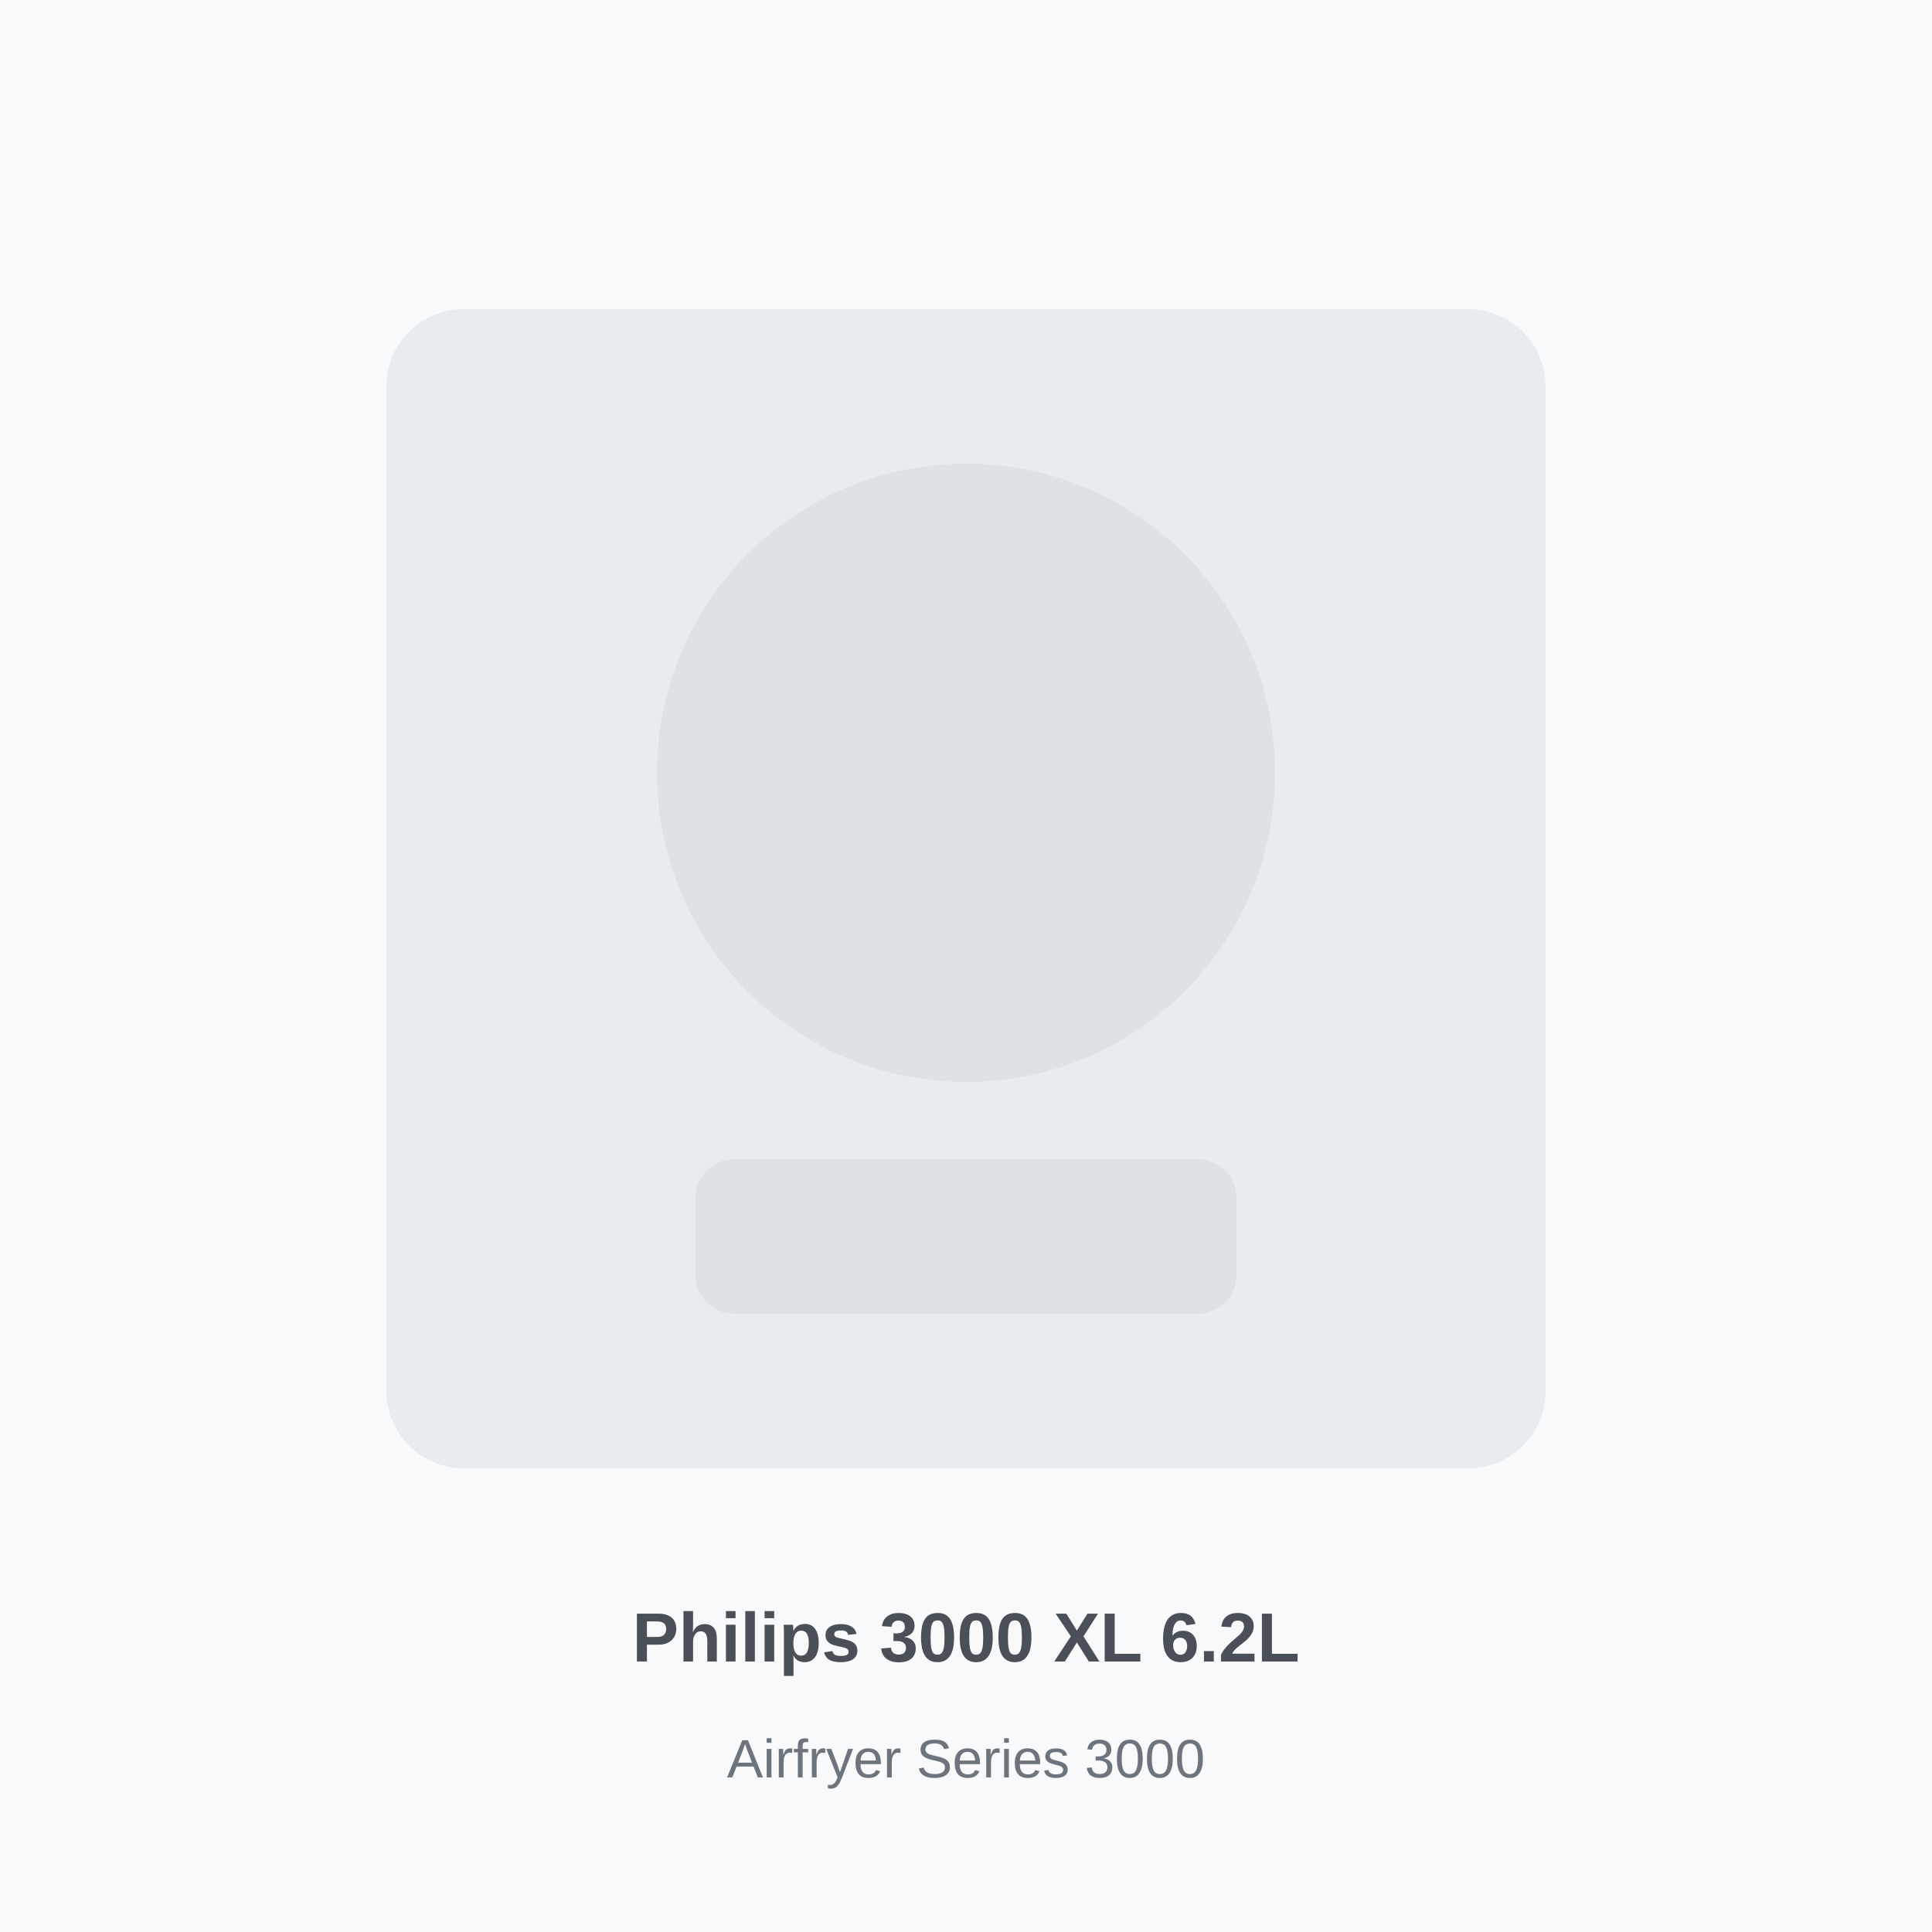
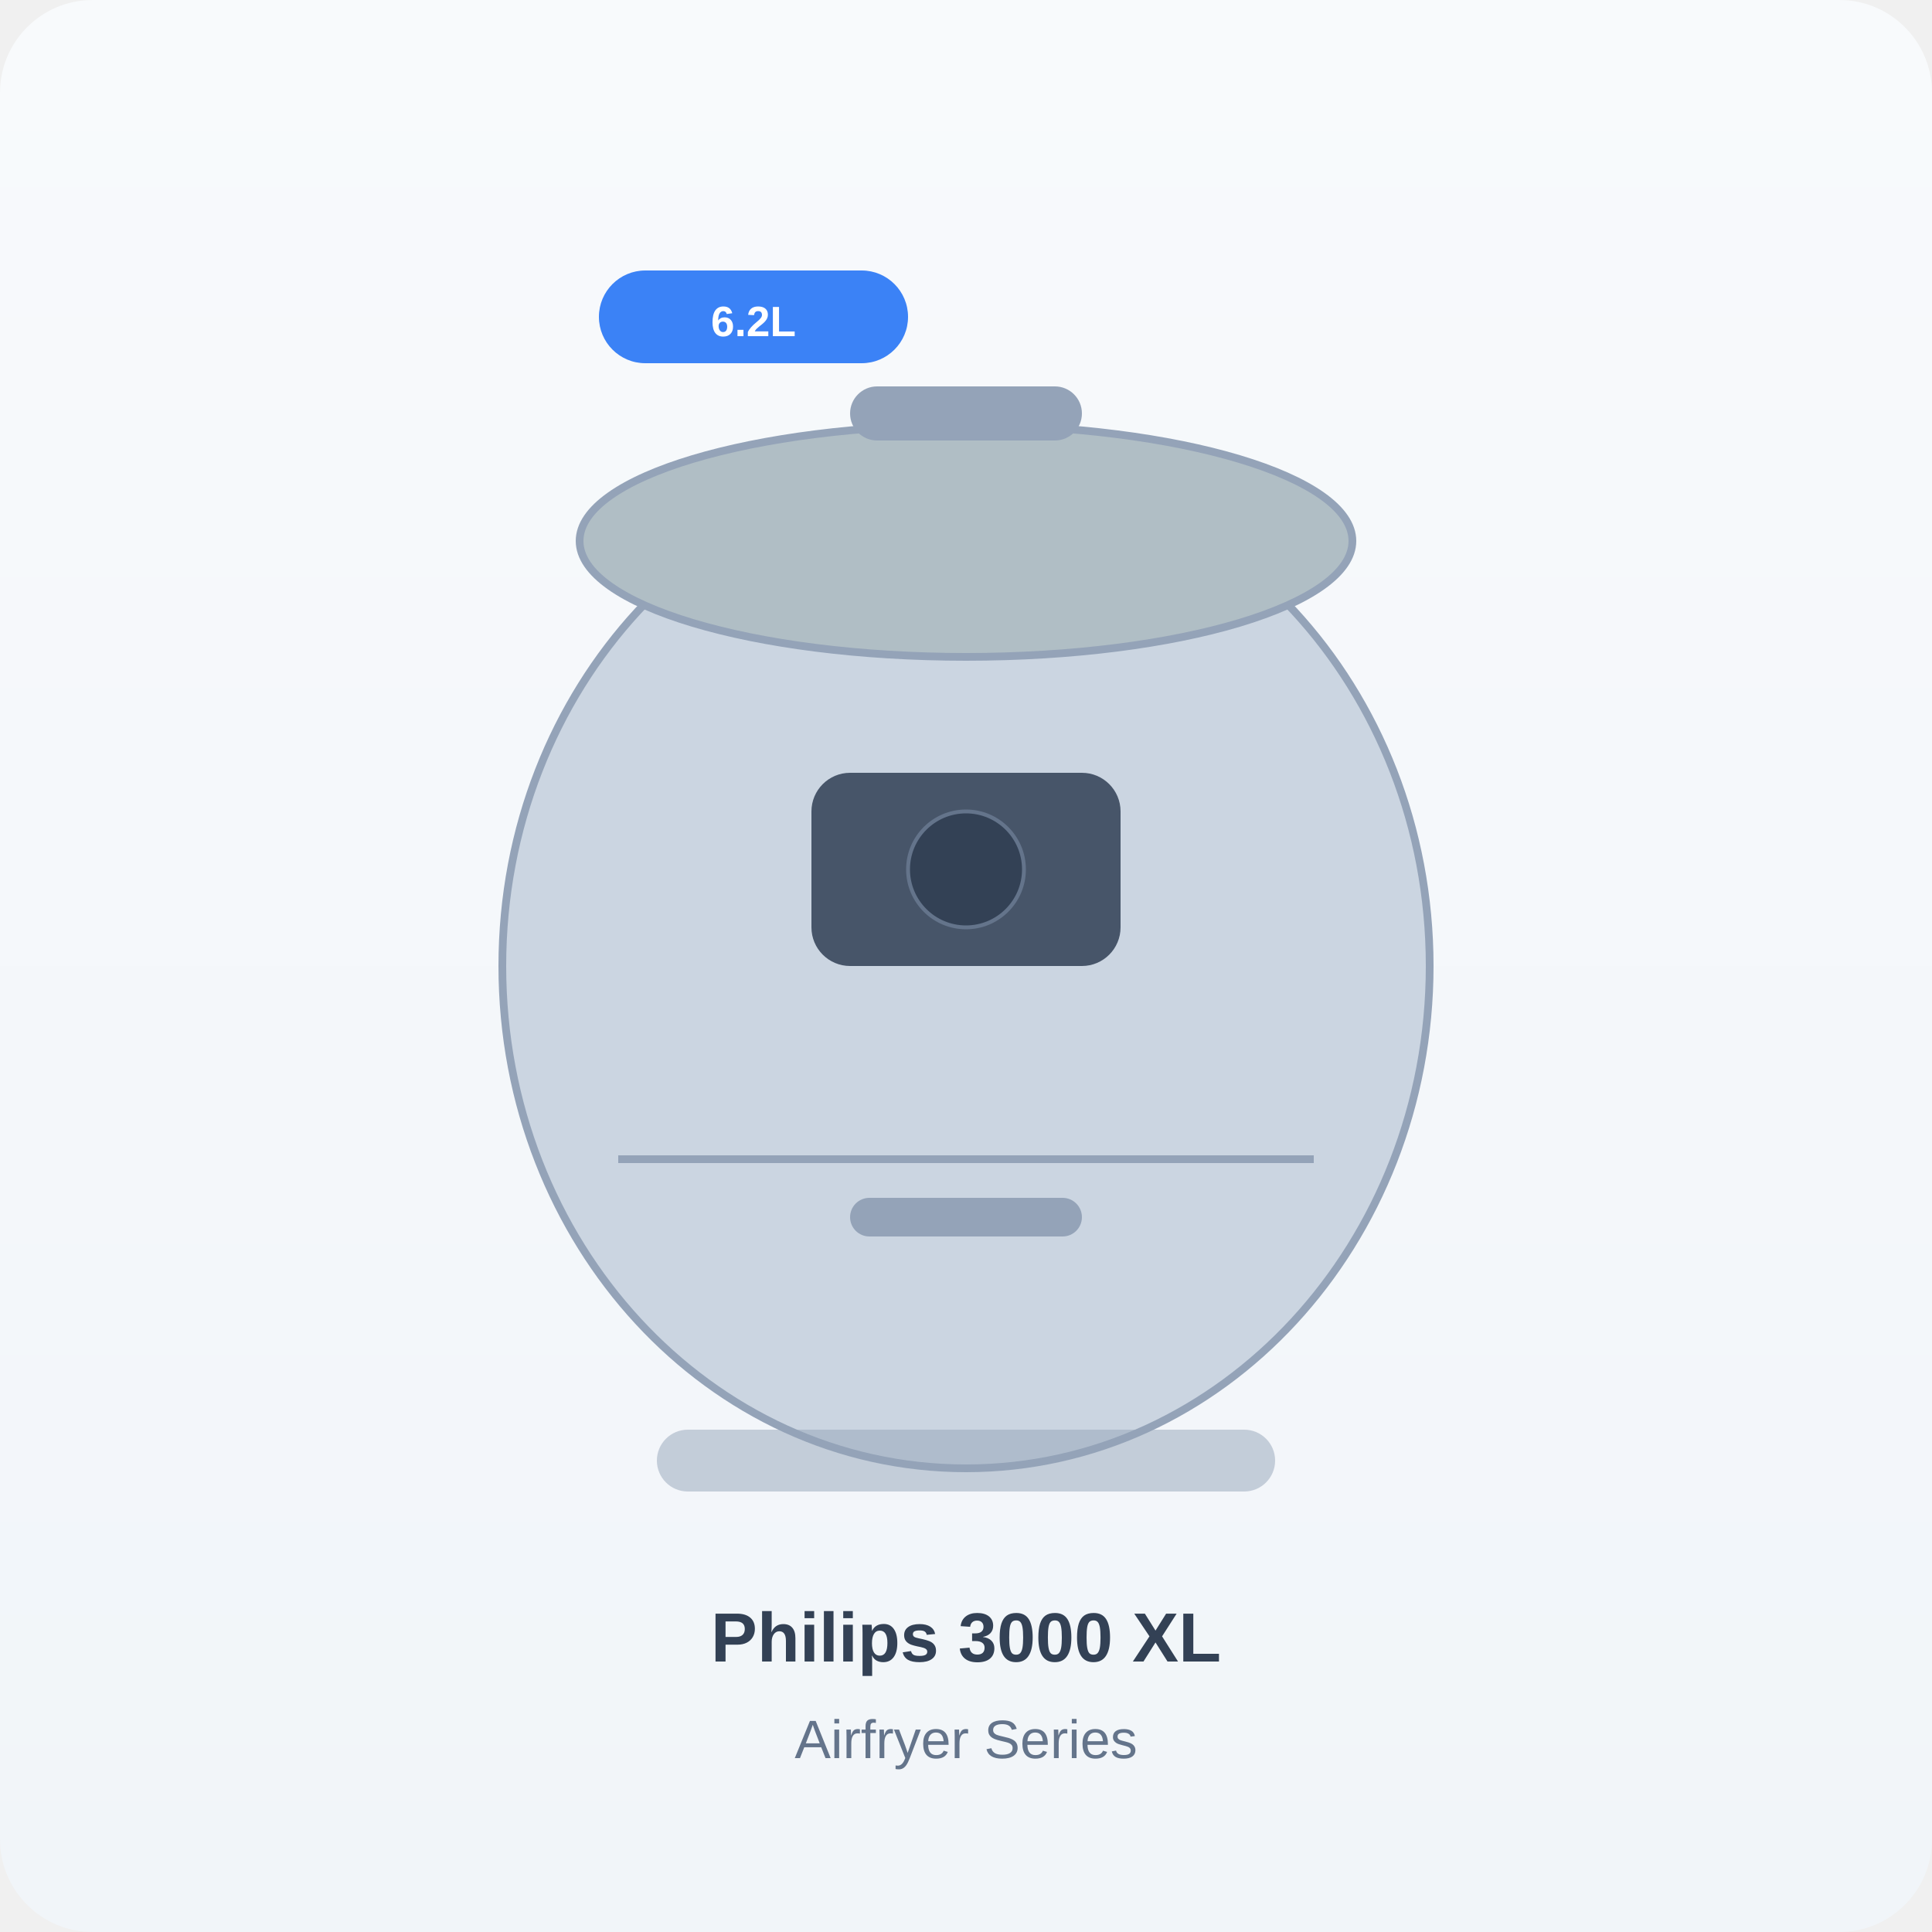
<svg xmlns="http://www.w3.org/2000/svg" width="500" height="500" viewBox="0 0 500 500">
-   <rect width="500" height="500" fill="#f8f9fa" />
-   <rect x="100" y="80" width="300" height="300" rx="20" fill="#e9ecef" />
-   <circle cx="250" cy="200" r="80" fill="#dee2e6" />
-   <rect x="180" y="300" width="140" height="40" rx="10" fill="#dee2e6" />
-   <text x="250" y="430" text-anchor="middle" font-family="Arial, sans-serif" font-size="18" font-weight="bold" fill="#495057">Philips 3000 XL 6.2L</text>
-   <text x="250" y="460" text-anchor="middle" font-family="Arial, sans-serif" font-size="14" fill="#6c757d">Airfryer Series 3000</text>
+   <defs>
+     <linearGradient id="bg2" x1="0" y1="0" x2="0" y2="1">
+       <stop offset="0%" stop-color="#f8fafc" />
+       <stop offset="100%" stop-color="#f1f5f9" />
+     </linearGradient>
+   </defs>
+   <rect width="500" height="500" fill="url(#bg2)" rx="24" />
+   <ellipse cx="250" cy="250" rx="120" ry="130" fill="#cbd5e1" stroke="#94a3b8" stroke-width="2" />
+   <ellipse cx="250" cy="140" rx="100" ry="30" fill="#b0bec5" stroke="#94a3b8" stroke-width="2" />
+   <rect x="220" y="100" width="60" height="14" rx="7" fill="#94a3b8" />
+   <rect x="210" y="200" width="80" height="50" rx="10" fill="#475569" />
+   <circle cx="250" cy="225" r="15" fill="#334155" stroke="#64748b" stroke-width="1" />
+   <line x1="160" y1="300" x2="340" y2="300" stroke="#94a3b8" stroke-width="2" />
+   <rect x="220" y="310" width="60" height="10" rx="5" fill="#94a3b8" />
+   <rect x="170" y="370" width="160" height="16" rx="8" fill="#94a3b8" opacity="0.5" />
+   <rect x="155" y="70" width="80" height="24" rx="12" fill="#3b82f6" />
+   <text x="195" y="87" text-anchor="middle" font-family="Arial,sans-serif" font-size="11" font-weight="bold" fill="white">6.2L</text>
+   <text x="250" y="430" text-anchor="middle" font-family="Arial,sans-serif" font-size="18" font-weight="bold" fill="#334155">Philips 3000 XL</text>
+   <text x="250" y="455" text-anchor="middle" font-family="Arial,sans-serif" font-size="14" fill="#64748b">Airfryer Series</text>
</svg>
